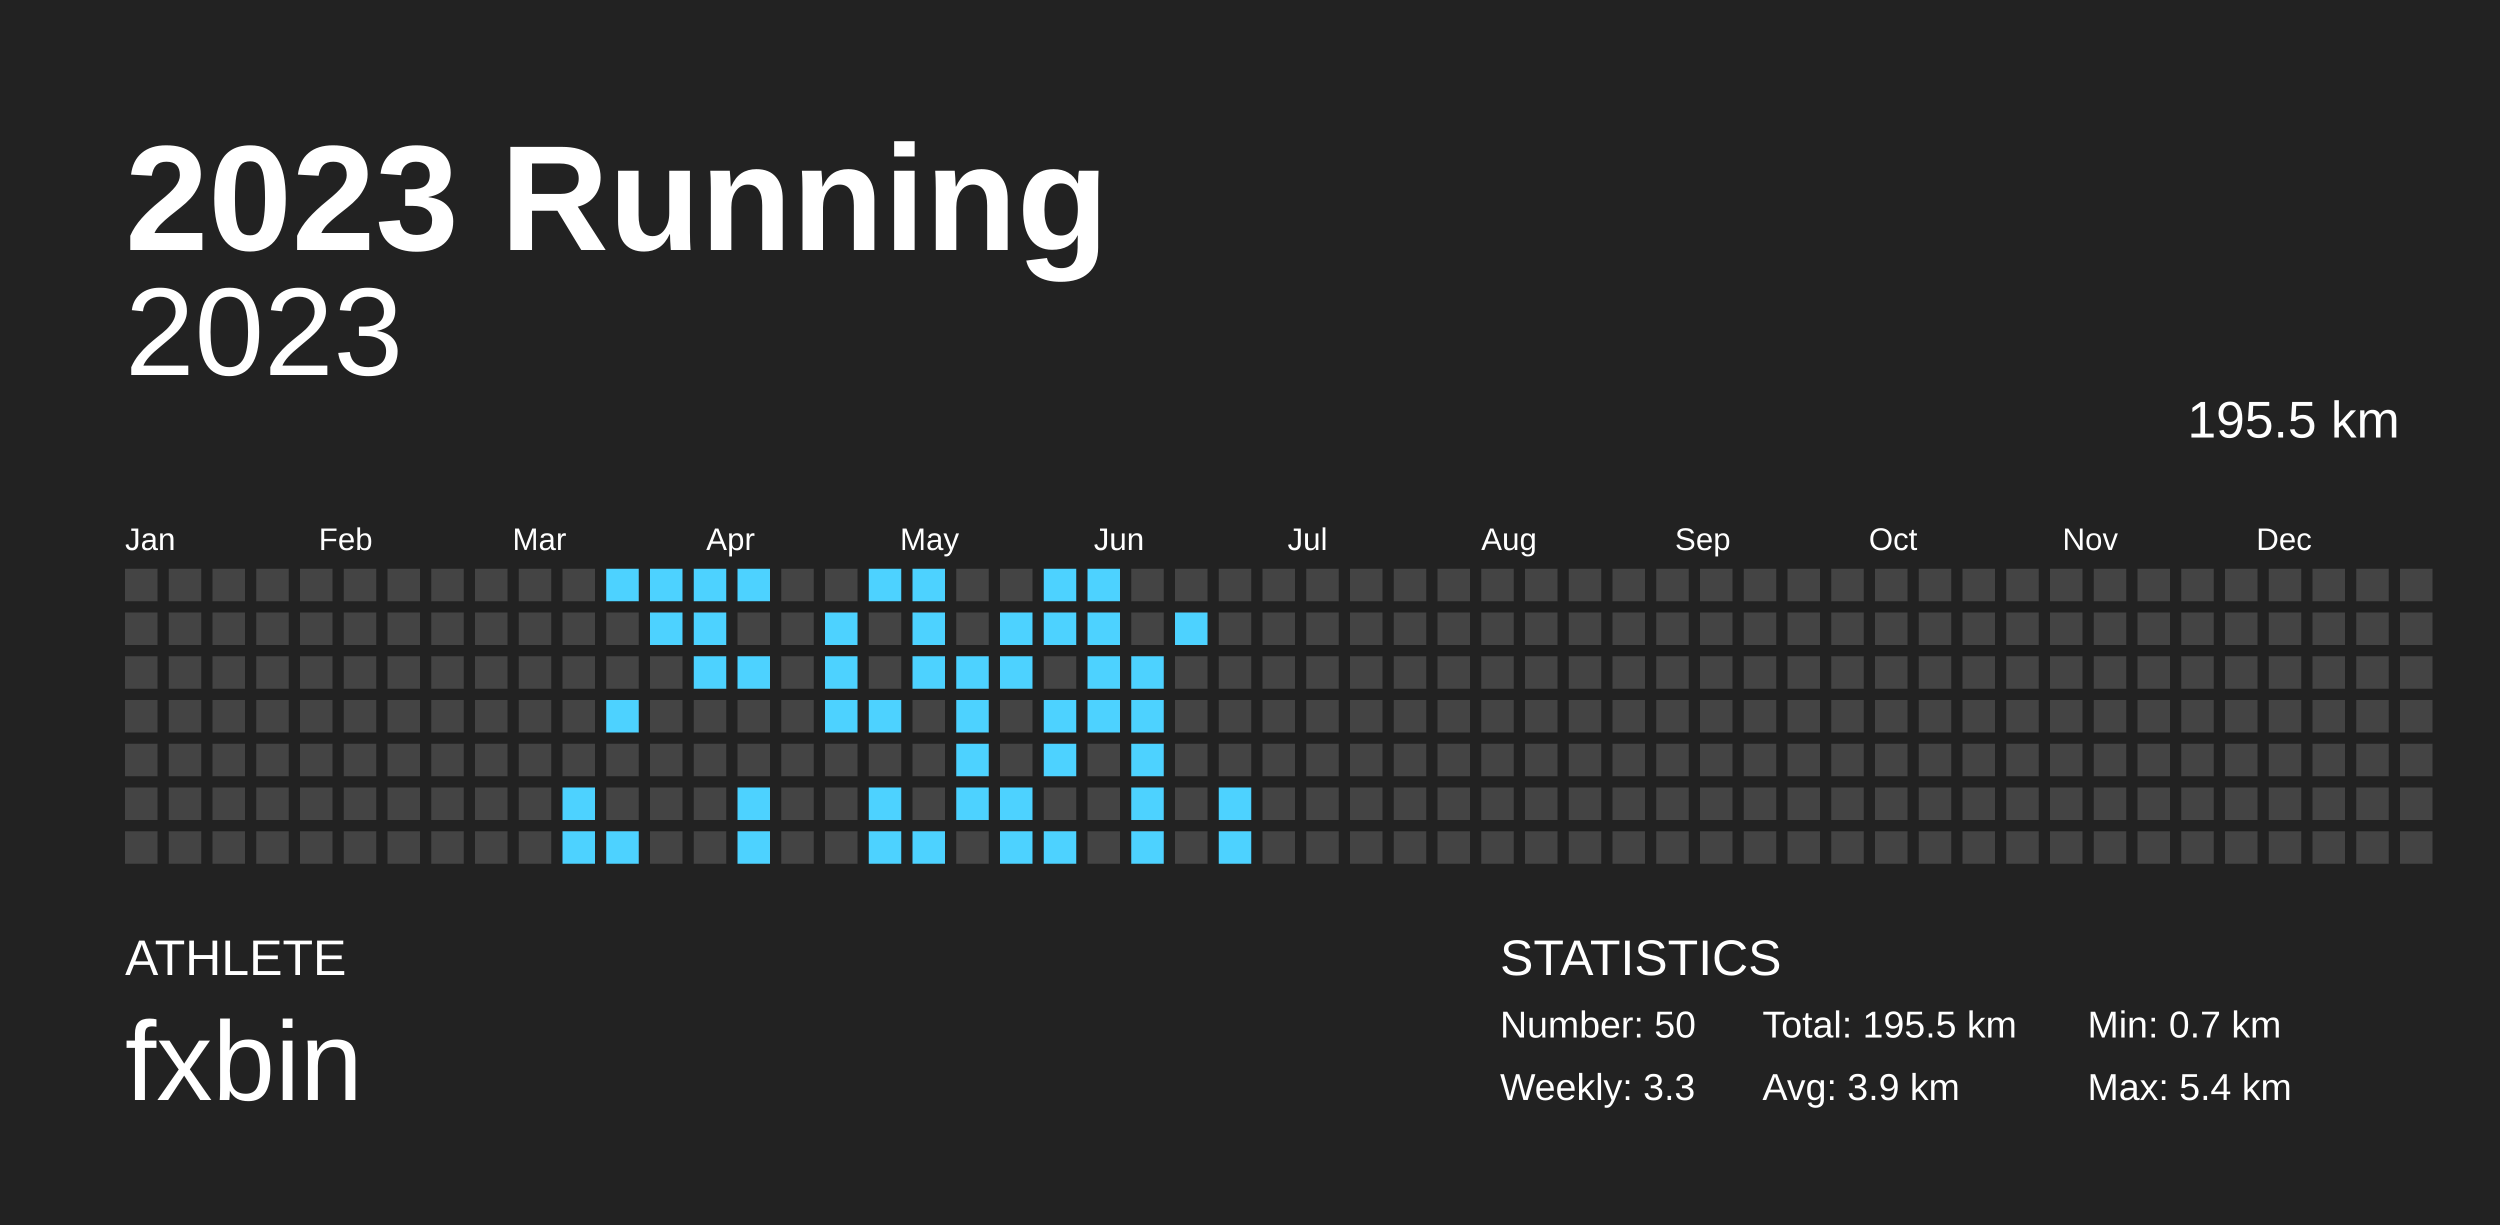
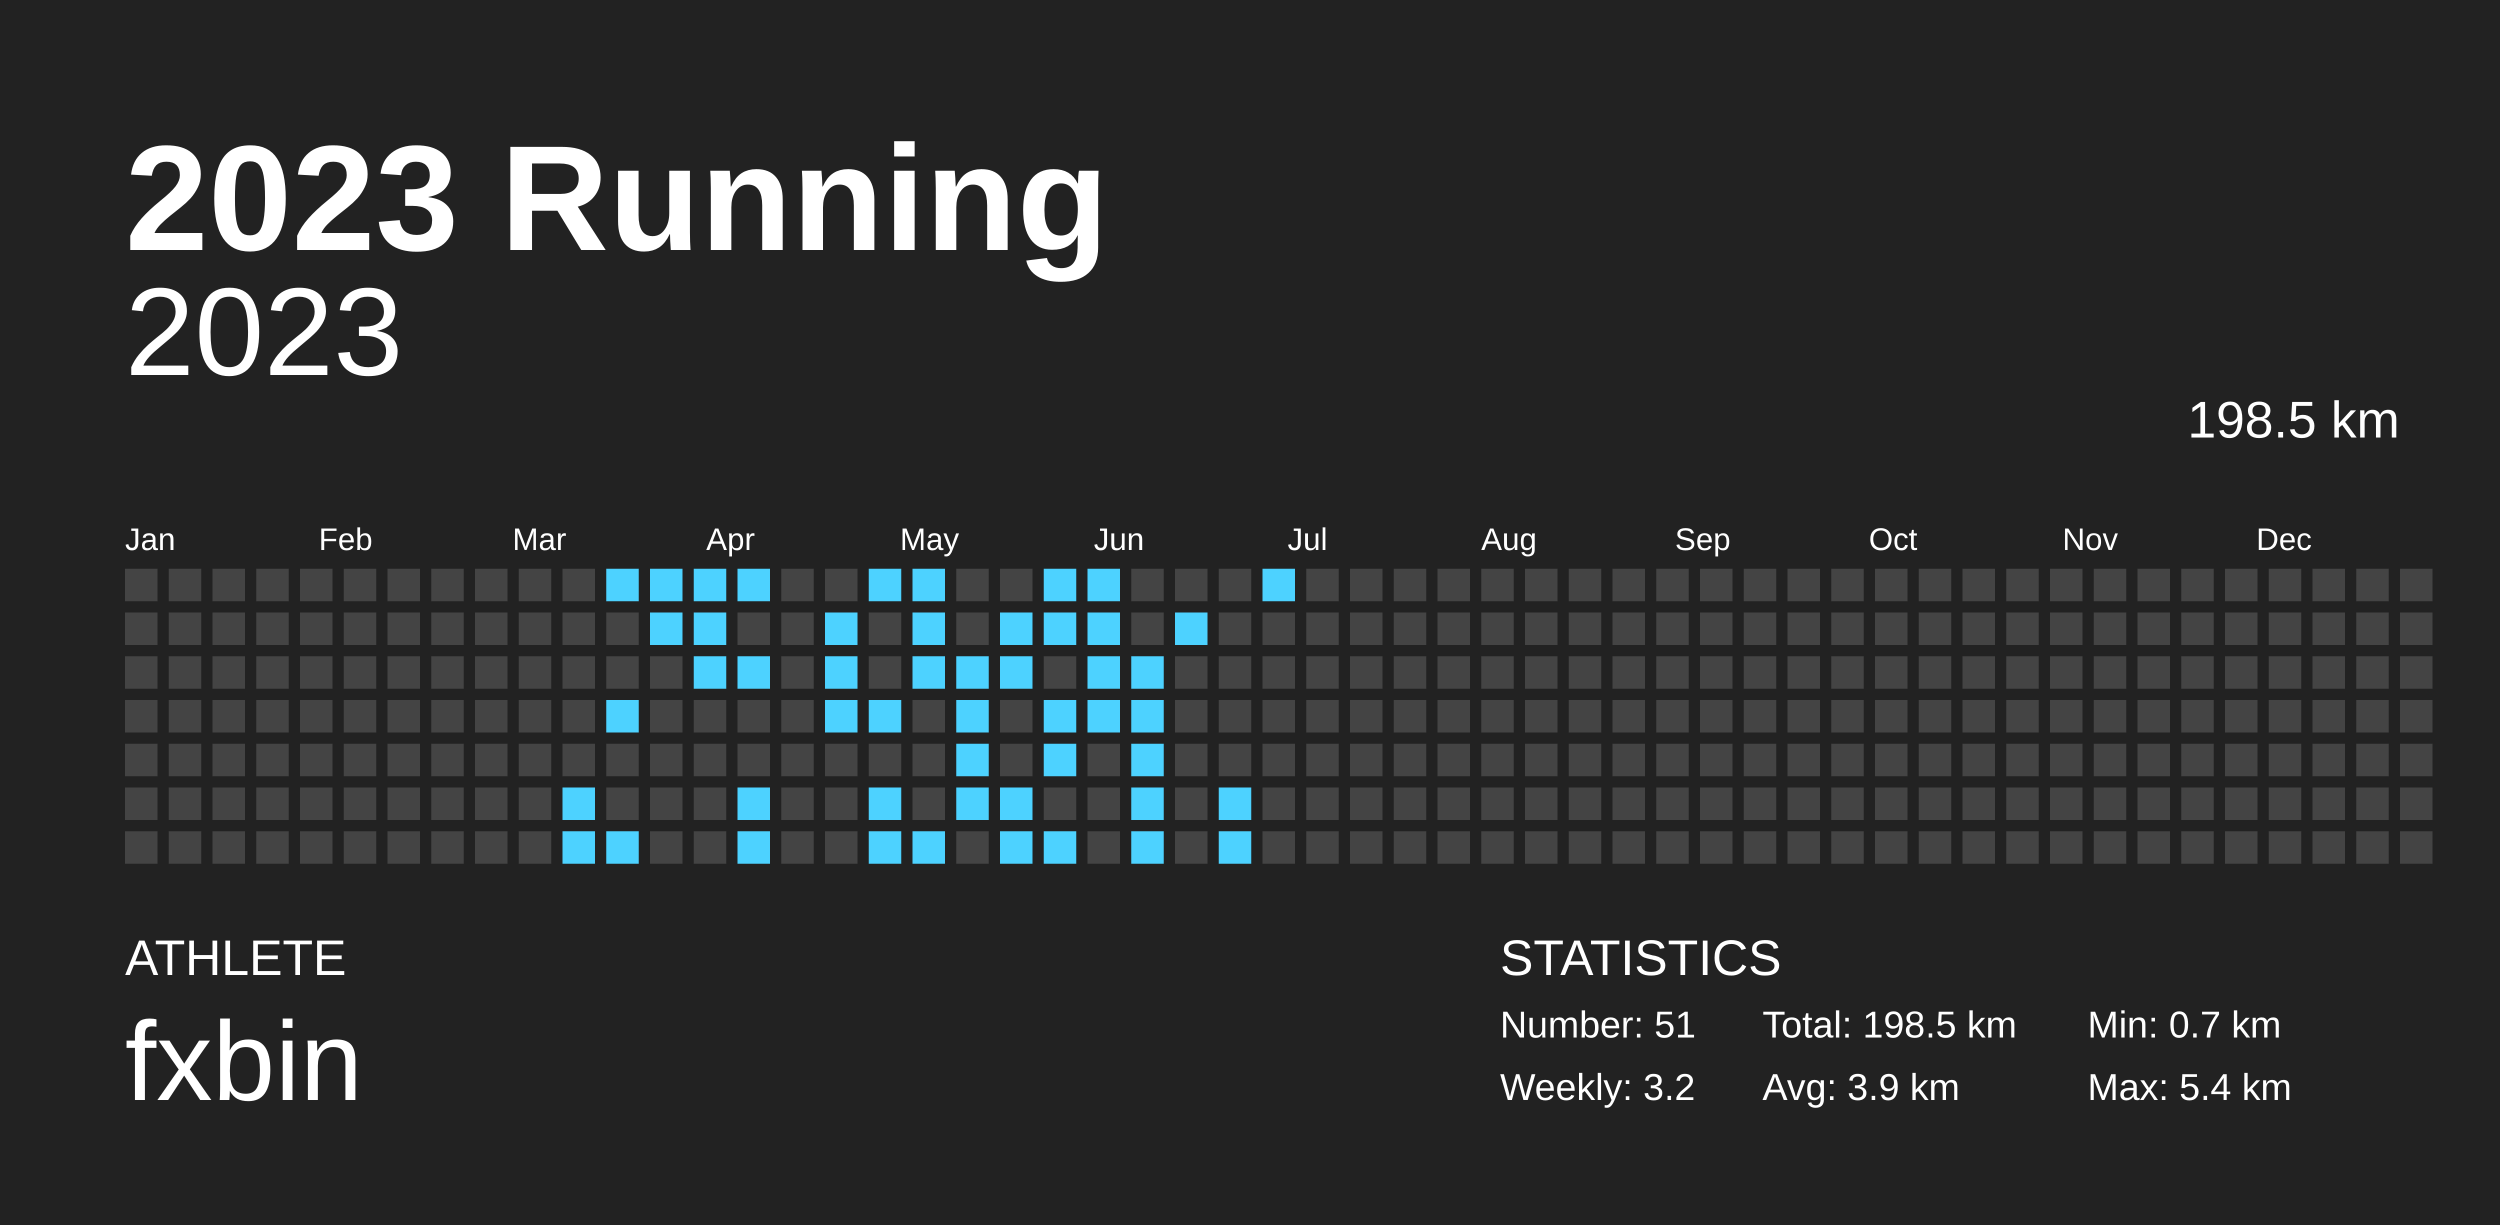
<svg xmlns="http://www.w3.org/2000/svg" baseProfile="full" height="98mm" version="1.1" viewBox="0,0,200,98" width="200mm">
  <defs />
  <rect fill="#222222" height="98" width="200" x="0" y="0" />
  <text fill="#FFFFFF" style="font-size:12px; font-family:Arial; font-weight:bold;" x="10" y="20">2023 Running</text>
  <text fill="#FFFFFF" style="font-size:4px; font-family:Arial" x="10" y="78">ATHLETE</text>
  <text fill="#FFFFFF" style="font-size:9px; font-family:Arial" x="10" y="88">fxbin</text>
  <text fill="#FFFFFF" style="font-size:4px; font-family:Arial" x="120" y="78">STATISTICS</text>
-   <text fill="#FFFFFF" style="font-size:3px; font-family:Arial" x="120" y="83">Number: 50</text>
-   <text fill="#FFFFFF" style="font-size:3px; font-family:Arial" x="120" y="88">Weekly: 3.3</text>
-   <text fill="#FFFFFF" style="font-size:3px; font-family:Arial" x="141" y="83">Total: 195.5 km</text>
+   <text fill="#FFFFFF" style="font-size:3px; font-family:Arial" x="120" y="83">Number: 51</text>
+   <text fill="#FFFFFF" style="font-size:3px; font-family:Arial" x="120" y="88">Weekly: 3.2</text>
+   <text fill="#FFFFFF" style="font-size:3px; font-family:Arial" x="141" y="83">Total: 198.5 km</text>
  <text fill="#FFFFFF" style="font-size:3px; font-family:Arial" x="141" y="88">Avg: 3.9 km</text>
  <text fill="#FFFFFF" style="font-size:3px; font-family:Arial" x="167" y="83">Min: 0.7 km</text>
  <text fill="#FFFFFF" style="font-size:3px; font-family:Arial" x="167" y="88">Max: 5.4 km</text>
  <text alignment-baseline="hanging" fill="#FFFFFF" style="font-size:10.0px; font-family:Arial;" x="10" y="30">2023</text>
-   <text alignment-baseline="hanging" fill="#FFFFFF" style="font-size:4.125px; font-family:Arial;" x="175" y="35">195.5 km</text>
+   <text alignment-baseline="hanging" fill="#FFFFFF" style="font-size:4.125px; font-family:Arial;" x="175" y="35">198.5 km</text>
  <text fill="#FFFFFF" style="font-size:2.5px; font-family:Arial" x="10.0" y="44">Jan</text>
  <text fill="#FFFFFF" style="font-size:2.5px; font-family:Arial" x="25.5" y="44">Feb</text>
  <text fill="#FFFFFF" style="font-size:2.5px; font-family:Arial" x="41.0" y="44">Mar</text>
  <text fill="#FFFFFF" style="font-size:2.5px; font-family:Arial" x="56.5" y="44">Apr</text>
  <text fill="#FFFFFF" style="font-size:2.5px; font-family:Arial" x="72.0" y="44">May</text>
  <text fill="#FFFFFF" style="font-size:2.5px; font-family:Arial" x="87.5" y="44">Jun</text>
  <text fill="#FFFFFF" style="font-size:2.5px; font-family:Arial" x="103.0" y="44">Jul</text>
  <text fill="#FFFFFF" style="font-size:2.5px; font-family:Arial" x="118.5" y="44">Aug</text>
  <text fill="#FFFFFF" style="font-size:2.5px; font-family:Arial" x="134.0" y="44">Sep</text>
  <text fill="#FFFFFF" style="font-size:2.5px; font-family:Arial" x="149.5" y="44">Oct</text>
  <text fill="#FFFFFF" style="font-size:2.5px; font-family:Arial" x="165.0" y="44">Nov</text>
  <text fill="#FFFFFF" style="font-size:2.5px; font-family:Arial" x="180.5" y="44">Dec</text>
  <rect fill="#444444" height="2.6" width="2.6" x="10.0" y="45.5" />
  <rect fill="#444444" height="2.6" width="2.6" x="10.0" y="49.0" />
  <rect fill="#444444" height="2.6" width="2.6" x="10.0" y="52.5" />
  <rect fill="#444444" height="2.6" width="2.6" x="10.0" y="56.0" />
  <rect fill="#444444" height="2.6" width="2.6" x="10.0" y="59.5" />
  <rect fill="#444444" height="2.6" width="2.6" x="10.0" y="63.0" />
  <rect fill="#444444" height="2.6" width="2.6" x="10.0" y="66.5" />
  <rect fill="#444444" height="2.6" width="2.6" x="13.5" y="45.5" />
  <rect fill="#444444" height="2.6" width="2.6" x="13.5" y="49.0" />
  <rect fill="#444444" height="2.6" width="2.6" x="13.5" y="52.5" />
  <rect fill="#444444" height="2.6" width="2.6" x="13.5" y="56.0" />
  <rect fill="#444444" height="2.6" width="2.6" x="13.5" y="59.5" />
  <rect fill="#444444" height="2.6" width="2.6" x="13.5" y="63.0" />
  <rect fill="#444444" height="2.6" width="2.6" x="13.5" y="66.5" />
  <rect fill="#444444" height="2.6" width="2.6" x="17.0" y="45.5" />
  <rect fill="#444444" height="2.6" width="2.6" x="17.0" y="49.0" />
  <rect fill="#444444" height="2.6" width="2.6" x="17.0" y="52.5" />
  <rect fill="#444444" height="2.6" width="2.6" x="17.0" y="56.0" />
  <rect fill="#444444" height="2.6" width="2.6" x="17.0" y="59.5" />
  <rect fill="#444444" height="2.6" width="2.6" x="17.0" y="63.0" />
  <rect fill="#444444" height="2.6" width="2.6" x="17.0" y="66.5" />
  <rect fill="#444444" height="2.6" width="2.6" x="20.5" y="45.5" />
  <rect fill="#444444" height="2.6" width="2.6" x="20.5" y="49.0" />
  <rect fill="#444444" height="2.6" width="2.6" x="20.5" y="52.5" />
  <rect fill="#444444" height="2.6" width="2.6" x="20.5" y="56.0" />
  <rect fill="#444444" height="2.6" width="2.6" x="20.5" y="59.5" />
  <rect fill="#444444" height="2.6" width="2.6" x="20.5" y="63.0" />
  <rect fill="#444444" height="2.6" width="2.6" x="20.5" y="66.5" />
  <rect fill="#444444" height="2.6" width="2.6" x="24.0" y="45.5" />
  <rect fill="#444444" height="2.6" width="2.6" x="24.0" y="49.0" />
  <rect fill="#444444" height="2.6" width="2.6" x="24.0" y="52.5" />
  <rect fill="#444444" height="2.6" width="2.6" x="24.0" y="56.0" />
  <rect fill="#444444" height="2.6" width="2.6" x="24.0" y="59.5" />
  <rect fill="#444444" height="2.6" width="2.6" x="24.0" y="63.0" />
  <rect fill="#444444" height="2.6" width="2.6" x="24.0" y="66.5" />
  <rect fill="#444444" height="2.6" width="2.6" x="27.5" y="45.5" />
  <rect fill="#444444" height="2.6" width="2.6" x="27.5" y="49.0" />
  <rect fill="#444444" height="2.6" width="2.6" x="27.5" y="52.5" />
  <rect fill="#444444" height="2.6" width="2.6" x="27.5" y="56.0" />
  <rect fill="#444444" height="2.6" width="2.6" x="27.5" y="59.5" />
  <rect fill="#444444" height="2.6" width="2.6" x="27.5" y="63.0" />
  <rect fill="#444444" height="2.6" width="2.6" x="27.5" y="66.5" />
  <rect fill="#444444" height="2.6" width="2.6" x="31.0" y="45.5" />
  <rect fill="#444444" height="2.6" width="2.6" x="31.0" y="49.0" />
  <rect fill="#444444" height="2.6" width="2.6" x="31.0" y="52.5" />
  <rect fill="#444444" height="2.6" width="2.6" x="31.0" y="56.0" />
  <rect fill="#444444" height="2.6" width="2.6" x="31.0" y="59.5" />
  <rect fill="#444444" height="2.6" width="2.6" x="31.0" y="63.0" />
  <rect fill="#444444" height="2.6" width="2.6" x="31.0" y="66.5" />
  <rect fill="#444444" height="2.6" width="2.6" x="34.5" y="45.5" />
  <rect fill="#444444" height="2.6" width="2.6" x="34.5" y="49.0" />
  <rect fill="#444444" height="2.6" width="2.6" x="34.5" y="52.5" />
  <rect fill="#444444" height="2.6" width="2.6" x="34.5" y="56.0" />
  <rect fill="#444444" height="2.6" width="2.6" x="34.5" y="59.5" />
  <rect fill="#444444" height="2.6" width="2.6" x="34.5" y="63.0" />
  <rect fill="#444444" height="2.6" width="2.6" x="34.5" y="66.5" />
  <rect fill="#444444" height="2.6" width="2.6" x="38.0" y="45.5" />
  <rect fill="#444444" height="2.6" width="2.6" x="38.0" y="49.0" />
  <rect fill="#444444" height="2.6" width="2.6" x="38.0" y="52.5" />
  <rect fill="#444444" height="2.6" width="2.6" x="38.0" y="56.0" />
  <rect fill="#444444" height="2.6" width="2.6" x="38.0" y="59.5" />
  <rect fill="#444444" height="2.6" width="2.6" x="38.0" y="63.0" />
  <rect fill="#444444" height="2.6" width="2.6" x="38.0" y="66.5" />
  <rect fill="#444444" height="2.6" width="2.6" x="41.5" y="45.5" />
  <rect fill="#444444" height="2.6" width="2.6" x="41.5" y="49.0" />
  <rect fill="#444444" height="2.6" width="2.6" x="41.5" y="52.5" />
  <rect fill="#444444" height="2.6" width="2.6" x="41.5" y="56.0" />
  <rect fill="#444444" height="2.6" width="2.6" x="41.5" y="59.5" />
  <rect fill="#444444" height="2.6" width="2.6" x="41.5" y="63.0" />
  <rect fill="#444444" height="2.6" width="2.6" x="41.5" y="66.5" />
  <rect fill="#444444" height="2.6" width="2.6" x="45.0" y="45.5" />
  <rect fill="#444444" height="2.6" width="2.6" x="45.0" y="49.0" />
  <rect fill="#444444" height="2.6" width="2.6" x="45.0" y="52.5" />
  <rect fill="#444444" height="2.6" width="2.6" x="45.0" y="56.0" />
  <rect fill="#444444" height="2.6" width="2.6" x="45.0" y="59.5" />
  <rect fill="#4dd2ff" height="2.6" width="2.6" x="45.0" y="63.0" />
  <rect fill="#4dd2ff" height="2.6" width="2.6" x="45.0" y="66.5" />
  <rect fill="#4dd2ff" height="2.6" width="2.6" x="48.5" y="45.5" />
  <rect fill="#444444" height="2.6" width="2.6" x="48.5" y="49.0" />
  <rect fill="#444444" height="2.6" width="2.6" x="48.5" y="52.5" />
  <rect fill="#4dd2ff" height="2.6" width="2.6" x="48.5" y="56.0" />
  <rect fill="#444444" height="2.6" width="2.6" x="48.5" y="59.5" />
  <rect fill="#444444" height="2.6" width="2.6" x="48.5" y="63.0" />
  <rect fill="#4dd2ff" height="2.6" width="2.6" x="48.5" y="66.5" />
  <rect fill="#4dd2ff" height="2.6" width="2.6" x="52.0" y="45.5" />
  <rect fill="#4dd2ff" height="2.6" width="2.6" x="52.0" y="49.0" />
  <rect fill="#444444" height="2.6" width="2.6" x="52.0" y="52.5" />
  <rect fill="#444444" height="2.6" width="2.6" x="52.0" y="56.0" />
  <rect fill="#444444" height="2.6" width="2.6" x="52.0" y="59.5" />
  <rect fill="#444444" height="2.6" width="2.6" x="52.0" y="63.0" />
  <rect fill="#444444" height="2.6" width="2.6" x="52.0" y="66.5" />
  <rect fill="#4dd2ff" height="2.6" width="2.6" x="55.5" y="45.5" />
  <rect fill="#4dd2ff" height="2.6" width="2.6" x="55.5" y="49.0" />
  <rect fill="#4dd2ff" height="2.6" width="2.6" x="55.5" y="52.5" />
  <rect fill="#444444" height="2.6" width="2.6" x="55.5" y="56.0" />
  <rect fill="#444444" height="2.6" width="2.6" x="55.5" y="59.5" />
  <rect fill="#444444" height="2.6" width="2.6" x="55.5" y="63.0" />
  <rect fill="#444444" height="2.6" width="2.6" x="55.5" y="66.5" />
  <rect fill="#4dd2ff" height="2.6" width="2.6" x="59.0" y="45.5" />
  <rect fill="#444444" height="2.6" width="2.6" x="59.0" y="49.0" />
  <rect fill="#4dd2ff" height="2.6" width="2.6" x="59.0" y="52.5" />
  <rect fill="#444444" height="2.6" width="2.6" x="59.0" y="56.0" />
  <rect fill="#444444" height="2.6" width="2.6" x="59.0" y="59.5" />
  <rect fill="#4dd2ff" height="2.6" width="2.6" x="59.0" y="63.0" />
  <rect fill="#4dd2ff" height="2.6" width="2.6" x="59.0" y="66.5" />
  <rect fill="#444444" height="2.6" width="2.6" x="62.5" y="45.5" />
  <rect fill="#444444" height="2.6" width="2.6" x="62.5" y="49.0" />
  <rect fill="#444444" height="2.6" width="2.6" x="62.5" y="52.5" />
  <rect fill="#444444" height="2.6" width="2.6" x="62.5" y="56.0" />
  <rect fill="#444444" height="2.6" width="2.6" x="62.5" y="59.5" />
  <rect fill="#444444" height="2.6" width="2.6" x="62.5" y="63.0" />
  <rect fill="#444444" height="2.6" width="2.6" x="62.5" y="66.5" />
  <rect fill="#444444" height="2.6" width="2.6" x="66.0" y="45.5" />
  <rect fill="#4dd2ff" height="2.6" width="2.6" x="66.0" y="49.0" />
  <rect fill="#4dd2ff" height="2.6" width="2.6" x="66.0" y="52.5" />
  <rect fill="#4dd2ff" height="2.6" width="2.6" x="66.0" y="56.0" />
  <rect fill="#444444" height="2.6" width="2.6" x="66.0" y="59.5" />
  <rect fill="#444444" height="2.6" width="2.6" x="66.0" y="63.0" />
  <rect fill="#444444" height="2.6" width="2.6" x="66.0" y="66.5" />
  <rect fill="#4dd2ff" height="2.6" width="2.6" x="69.5" y="45.5" />
  <rect fill="#444444" height="2.6" width="2.6" x="69.5" y="49.0" />
  <rect fill="#444444" height="2.6" width="2.6" x="69.5" y="52.5" />
  <rect fill="#4dd2ff" height="2.6" width="2.6" x="69.5" y="56.0" />
  <rect fill="#444444" height="2.6" width="2.6" x="69.5" y="59.5" />
  <rect fill="#4dd2ff" height="2.6" width="2.6" x="69.5" y="63.0" />
  <rect fill="#4dd2ff" height="2.6" width="2.6" x="69.5" y="66.5" />
  <rect fill="#4dd2ff" height="2.6" width="2.6" x="73.0" y="45.5" />
  <rect fill="#4dd2ff" height="2.6" width="2.6" x="73.0" y="49.0" />
  <rect fill="#4dd2ff" height="2.6" width="2.6" x="73.0" y="52.5" />
  <rect fill="#444444" height="2.6" width="2.6" x="73.0" y="56.0" />
  <rect fill="#444444" height="2.6" width="2.6" x="73.0" y="59.5" />
  <rect fill="#444444" height="2.6" width="2.6" x="73.0" y="63.0" />
  <rect fill="#4dd2ff" height="2.6" width="2.6" x="73.0" y="66.5" />
  <rect fill="#444444" height="2.6" width="2.6" x="76.5" y="45.5" />
  <rect fill="#444444" height="2.6" width="2.6" x="76.5" y="49.0" />
  <rect fill="#4dd2ff" height="2.6" width="2.6" x="76.5" y="52.5" />
  <rect fill="#4dd2ff" height="2.6" width="2.6" x="76.5" y="56.0" />
  <rect fill="#4dd2ff" height="2.6" width="2.6" x="76.5" y="59.5" />
  <rect fill="#4dd2ff" height="2.6" width="2.6" x="76.5" y="63.0" />
  <rect fill="#444444" height="2.6" width="2.6" x="76.5" y="66.5" />
  <rect fill="#444444" height="2.6" width="2.6" x="80.0" y="45.5" />
  <rect fill="#4dd2ff" height="2.6" width="2.6" x="80.0" y="49.0" />
  <rect fill="#4dd2ff" height="2.6" width="2.6" x="80.0" y="52.5" />
  <rect fill="#444444" height="2.6" width="2.6" x="80.0" y="56.0" />
  <rect fill="#444444" height="2.6" width="2.6" x="80.0" y="59.5" />
  <rect fill="#4dd2ff" height="2.6" width="2.6" x="80.0" y="63.0" />
  <rect fill="#4dd2ff" height="2.6" width="2.6" x="80.0" y="66.5" />
  <rect fill="#4dd2ff" height="2.6" width="2.6" x="83.5" y="45.5" />
  <rect fill="#4dd2ff" height="2.6" width="2.6" x="83.5" y="49.0" />
  <rect fill="#444444" height="2.6" width="2.6" x="83.5" y="52.5" />
  <rect fill="#4dd2ff" height="2.6" width="2.6" x="83.5" y="56.0" />
  <rect fill="#4dd2ff" height="2.6" width="2.6" x="83.5" y="59.5" />
  <rect fill="#444444" height="2.6" width="2.6" x="83.5" y="63.0" />
  <rect fill="#4dd2ff" height="2.6" width="2.6" x="83.5" y="66.5" />
  <rect fill="#4dd2ff" height="2.6" width="2.6" x="87.0" y="45.5" />
  <rect fill="#4dd2ff" height="2.6" width="2.6" x="87.0" y="49.0" />
  <rect fill="#4dd2ff" height="2.6" width="2.6" x="87.0" y="52.5" />
  <rect fill="#4dd2ff" height="2.6" width="2.6" x="87.0" y="56.0" />
  <rect fill="#444444" height="2.6" width="2.6" x="87.0" y="59.5" />
  <rect fill="#444444" height="2.6" width="2.6" x="87.0" y="63.0" />
  <rect fill="#444444" height="2.6" width="2.6" x="87.0" y="66.5" />
  <rect fill="#444444" height="2.6" width="2.6" x="90.5" y="45.5" />
  <rect fill="#444444" height="2.6" width="2.6" x="90.5" y="49.0" />
  <rect fill="#4dd2ff" height="2.6" width="2.6" x="90.5" y="52.5" />
  <rect fill="#4dd2ff" height="2.6" width="2.6" x="90.5" y="56.0" />
  <rect fill="#4dd2ff" height="2.6" width="2.6" x="90.5" y="59.5" />
  <rect fill="#4dd2ff" height="2.6" width="2.6" x="90.5" y="63.0" />
  <rect fill="#4dd2ff" height="2.6" width="2.6" x="90.5" y="66.5" />
  <rect fill="#444444" height="2.6" width="2.6" x="94.0" y="45.5" />
  <rect fill="#4dd2ff" height="2.6" width="2.6" x="94.0" y="49.0" />
  <rect fill="#444444" height="2.6" width="2.6" x="94.0" y="52.5" />
  <rect fill="#444444" height="2.6" width="2.6" x="94.0" y="56.0" />
  <rect fill="#444444" height="2.6" width="2.6" x="94.0" y="59.5" />
  <rect fill="#444444" height="2.6" width="2.6" x="94.0" y="63.0" />
  <rect fill="#444444" height="2.6" width="2.6" x="94.0" y="66.5" />
  <rect fill="#444444" height="2.6" width="2.6" x="97.5" y="45.5" />
  <rect fill="#444444" height="2.6" width="2.6" x="97.5" y="49.0" />
  <rect fill="#444444" height="2.6" width="2.6" x="97.5" y="52.5" />
  <rect fill="#444444" height="2.6" width="2.6" x="97.5" y="56.0" />
  <rect fill="#444444" height="2.6" width="2.6" x="97.5" y="59.5" />
  <rect fill="#4dd2ff" height="2.6" width="2.6" x="97.5" y="63.0" />
  <rect fill="#4dd2ff" height="2.6" width="2.6" x="97.5" y="66.5" />
-   <rect fill="#444444" height="2.6" width="2.6" x="101.0" y="45.5" />
+   <rect fill="#4dd2ff" height="2.6" width="2.6" x="101.0" y="45.5" />
  <rect fill="#444444" height="2.6" width="2.6" x="101.0" y="49.0" />
  <rect fill="#444444" height="2.6" width="2.6" x="101.0" y="52.5" />
  <rect fill="#444444" height="2.6" width="2.6" x="101.0" y="56.0" />
  <rect fill="#444444" height="2.6" width="2.6" x="101.0" y="59.5" />
  <rect fill="#444444" height="2.6" width="2.6" x="101.0" y="63.0" />
  <rect fill="#444444" height="2.6" width="2.6" x="101.0" y="66.5" />
  <rect fill="#444444" height="2.6" width="2.6" x="104.5" y="45.5" />
  <rect fill="#444444" height="2.6" width="2.6" x="104.5" y="49.0" />
  <rect fill="#444444" height="2.6" width="2.6" x="104.5" y="52.5" />
  <rect fill="#444444" height="2.6" width="2.6" x="104.5" y="56.0" />
  <rect fill="#444444" height="2.6" width="2.6" x="104.5" y="59.5" />
  <rect fill="#444444" height="2.6" width="2.6" x="104.5" y="63.0" />
  <rect fill="#444444" height="2.6" width="2.6" x="104.5" y="66.5" />
  <rect fill="#444444" height="2.6" width="2.6" x="108.0" y="45.5" />
  <rect fill="#444444" height="2.6" width="2.6" x="108.0" y="49.0" />
  <rect fill="#444444" height="2.6" width="2.6" x="108.0" y="52.5" />
  <rect fill="#444444" height="2.6" width="2.6" x="108.0" y="56.0" />
  <rect fill="#444444" height="2.6" width="2.6" x="108.0" y="59.5" />
  <rect fill="#444444" height="2.6" width="2.6" x="108.0" y="63.0" />
  <rect fill="#444444" height="2.6" width="2.6" x="108.0" y="66.5" />
  <rect fill="#444444" height="2.6" width="2.6" x="111.5" y="45.5" />
  <rect fill="#444444" height="2.6" width="2.6" x="111.5" y="49.0" />
  <rect fill="#444444" height="2.6" width="2.6" x="111.5" y="52.5" />
  <rect fill="#444444" height="2.6" width="2.6" x="111.5" y="56.0" />
  <rect fill="#444444" height="2.6" width="2.6" x="111.5" y="59.5" />
  <rect fill="#444444" height="2.6" width="2.6" x="111.5" y="63.0" />
  <rect fill="#444444" height="2.6" width="2.6" x="111.5" y="66.5" />
  <rect fill="#444444" height="2.6" width="2.6" x="115.0" y="45.5" />
  <rect fill="#444444" height="2.6" width="2.6" x="115.0" y="49.0" />
  <rect fill="#444444" height="2.6" width="2.6" x="115.0" y="52.5" />
  <rect fill="#444444" height="2.6" width="2.6" x="115.0" y="56.0" />
  <rect fill="#444444" height="2.6" width="2.6" x="115.0" y="59.5" />
  <rect fill="#444444" height="2.6" width="2.6" x="115.0" y="63.0" />
  <rect fill="#444444" height="2.6" width="2.6" x="115.0" y="66.5" />
  <rect fill="#444444" height="2.6" width="2.6" x="118.5" y="45.5" />
  <rect fill="#444444" height="2.6" width="2.6" x="118.5" y="49.0" />
  <rect fill="#444444" height="2.6" width="2.6" x="118.5" y="52.5" />
  <rect fill="#444444" height="2.6" width="2.6" x="118.5" y="56.0" />
  <rect fill="#444444" height="2.6" width="2.6" x="118.5" y="59.5" />
  <rect fill="#444444" height="2.6" width="2.6" x="118.5" y="63.0" />
  <rect fill="#444444" height="2.6" width="2.6" x="118.5" y="66.5" />
  <rect fill="#444444" height="2.6" width="2.6" x="122.0" y="45.5" />
  <rect fill="#444444" height="2.6" width="2.6" x="122.0" y="49.0" />
  <rect fill="#444444" height="2.6" width="2.6" x="122.0" y="52.5" />
  <rect fill="#444444" height="2.6" width="2.6" x="122.0" y="56.0" />
  <rect fill="#444444" height="2.6" width="2.6" x="122.0" y="59.5" />
  <rect fill="#444444" height="2.6" width="2.6" x="122.0" y="63.0" />
  <rect fill="#444444" height="2.6" width="2.6" x="122.0" y="66.5" />
  <rect fill="#444444" height="2.6" width="2.6" x="125.5" y="45.5" />
  <rect fill="#444444" height="2.6" width="2.6" x="125.5" y="49.0" />
  <rect fill="#444444" height="2.6" width="2.6" x="125.5" y="52.5" />
  <rect fill="#444444" height="2.6" width="2.6" x="125.5" y="56.0" />
  <rect fill="#444444" height="2.6" width="2.6" x="125.5" y="59.5" />
  <rect fill="#444444" height="2.6" width="2.6" x="125.5" y="63.0" />
  <rect fill="#444444" height="2.6" width="2.6" x="125.5" y="66.5" />
  <rect fill="#444444" height="2.6" width="2.6" x="129.0" y="45.5" />
  <rect fill="#444444" height="2.6" width="2.6" x="129.0" y="49.0" />
  <rect fill="#444444" height="2.6" width="2.6" x="129.0" y="52.5" />
  <rect fill="#444444" height="2.6" width="2.6" x="129.0" y="56.0" />
  <rect fill="#444444" height="2.6" width="2.6" x="129.0" y="59.5" />
  <rect fill="#444444" height="2.6" width="2.6" x="129.0" y="63.0" />
  <rect fill="#444444" height="2.6" width="2.6" x="129.0" y="66.5" />
  <rect fill="#444444" height="2.6" width="2.6" x="132.5" y="45.5" />
  <rect fill="#444444" height="2.6" width="2.6" x="132.5" y="49.0" />
  <rect fill="#444444" height="2.6" width="2.6" x="132.5" y="52.5" />
  <rect fill="#444444" height="2.6" width="2.6" x="132.5" y="56.0" />
  <rect fill="#444444" height="2.6" width="2.6" x="132.5" y="59.5" />
  <rect fill="#444444" height="2.6" width="2.6" x="132.5" y="63.0" />
  <rect fill="#444444" height="2.6" width="2.6" x="132.5" y="66.5" />
  <rect fill="#444444" height="2.6" width="2.6" x="136.0" y="45.5" />
  <rect fill="#444444" height="2.6" width="2.6" x="136.0" y="49.0" />
  <rect fill="#444444" height="2.6" width="2.6" x="136.0" y="52.5" />
  <rect fill="#444444" height="2.6" width="2.6" x="136.0" y="56.0" />
  <rect fill="#444444" height="2.6" width="2.6" x="136.0" y="59.5" />
  <rect fill="#444444" height="2.6" width="2.6" x="136.0" y="63.0" />
  <rect fill="#444444" height="2.6" width="2.6" x="136.0" y="66.5" />
  <rect fill="#444444" height="2.6" width="2.6" x="139.5" y="45.5" />
  <rect fill="#444444" height="2.6" width="2.6" x="139.5" y="49.0" />
  <rect fill="#444444" height="2.6" width="2.6" x="139.5" y="52.5" />
  <rect fill="#444444" height="2.6" width="2.6" x="139.5" y="56.0" />
  <rect fill="#444444" height="2.6" width="2.6" x="139.5" y="59.5" />
  <rect fill="#444444" height="2.6" width="2.6" x="139.5" y="63.0" />
  <rect fill="#444444" height="2.6" width="2.6" x="139.5" y="66.5" />
  <rect fill="#444444" height="2.6" width="2.6" x="143.0" y="45.5" />
  <rect fill="#444444" height="2.6" width="2.6" x="143.0" y="49.0" />
  <rect fill="#444444" height="2.6" width="2.6" x="143.0" y="52.5" />
  <rect fill="#444444" height="2.6" width="2.6" x="143.0" y="56.0" />
  <rect fill="#444444" height="2.6" width="2.6" x="143.0" y="59.5" />
  <rect fill="#444444" height="2.6" width="2.6" x="143.0" y="63.0" />
  <rect fill="#444444" height="2.6" width="2.6" x="143.0" y="66.5" />
  <rect fill="#444444" height="2.6" width="2.6" x="146.5" y="45.5" />
  <rect fill="#444444" height="2.6" width="2.6" x="146.5" y="49.0" />
  <rect fill="#444444" height="2.6" width="2.6" x="146.5" y="52.5" />
  <rect fill="#444444" height="2.6" width="2.6" x="146.5" y="56.0" />
  <rect fill="#444444" height="2.6" width="2.6" x="146.5" y="59.5" />
  <rect fill="#444444" height="2.6" width="2.6" x="146.5" y="63.0" />
  <rect fill="#444444" height="2.6" width="2.6" x="146.5" y="66.5" />
  <rect fill="#444444" height="2.6" width="2.6" x="150.0" y="45.5" />
  <rect fill="#444444" height="2.6" width="2.6" x="150.0" y="49.0" />
  <rect fill="#444444" height="2.6" width="2.6" x="150.0" y="52.5" />
  <rect fill="#444444" height="2.6" width="2.6" x="150.0" y="56.0" />
  <rect fill="#444444" height="2.6" width="2.6" x="150.0" y="59.5" />
  <rect fill="#444444" height="2.6" width="2.6" x="150.0" y="63.0" />
  <rect fill="#444444" height="2.6" width="2.6" x="150.0" y="66.5" />
  <rect fill="#444444" height="2.6" width="2.6" x="153.5" y="45.5" />
  <rect fill="#444444" height="2.6" width="2.6" x="153.5" y="49.0" />
  <rect fill="#444444" height="2.6" width="2.6" x="153.5" y="52.5" />
  <rect fill="#444444" height="2.6" width="2.6" x="153.5" y="56.0" />
  <rect fill="#444444" height="2.6" width="2.6" x="153.5" y="59.5" />
  <rect fill="#444444" height="2.6" width="2.6" x="153.5" y="63.0" />
  <rect fill="#444444" height="2.6" width="2.6" x="153.5" y="66.5" />
  <rect fill="#444444" height="2.6" width="2.6" x="157.0" y="45.5" />
  <rect fill="#444444" height="2.6" width="2.6" x="157.0" y="49.0" />
  <rect fill="#444444" height="2.6" width="2.6" x="157.0" y="52.5" />
  <rect fill="#444444" height="2.6" width="2.6" x="157.0" y="56.0" />
  <rect fill="#444444" height="2.6" width="2.6" x="157.0" y="59.5" />
  <rect fill="#444444" height="2.6" width="2.6" x="157.0" y="63.0" />
  <rect fill="#444444" height="2.6" width="2.6" x="157.0" y="66.5" />
  <rect fill="#444444" height="2.6" width="2.6" x="160.5" y="45.5" />
  <rect fill="#444444" height="2.6" width="2.6" x="160.5" y="49.0" />
  <rect fill="#444444" height="2.6" width="2.6" x="160.5" y="52.5" />
  <rect fill="#444444" height="2.6" width="2.6" x="160.5" y="56.0" />
  <rect fill="#444444" height="2.6" width="2.6" x="160.5" y="59.5" />
  <rect fill="#444444" height="2.6" width="2.6" x="160.5" y="63.0" />
  <rect fill="#444444" height="2.6" width="2.6" x="160.5" y="66.5" />
  <rect fill="#444444" height="2.6" width="2.6" x="164.0" y="45.5" />
  <rect fill="#444444" height="2.6" width="2.6" x="164.0" y="49.0" />
  <rect fill="#444444" height="2.6" width="2.6" x="164.0" y="52.5" />
  <rect fill="#444444" height="2.6" width="2.6" x="164.0" y="56.0" />
  <rect fill="#444444" height="2.6" width="2.6" x="164.0" y="59.5" />
  <rect fill="#444444" height="2.6" width="2.6" x="164.0" y="63.0" />
  <rect fill="#444444" height="2.6" width="2.6" x="164.0" y="66.5" />
  <rect fill="#444444" height="2.6" width="2.6" x="167.5" y="45.5" />
  <rect fill="#444444" height="2.6" width="2.6" x="167.5" y="49.0" />
  <rect fill="#444444" height="2.6" width="2.6" x="167.5" y="52.5" />
  <rect fill="#444444" height="2.6" width="2.6" x="167.5" y="56.0" />
  <rect fill="#444444" height="2.6" width="2.6" x="167.5" y="59.5" />
  <rect fill="#444444" height="2.6" width="2.6" x="167.5" y="63.0" />
  <rect fill="#444444" height="2.6" width="2.6" x="167.5" y="66.5" />
  <rect fill="#444444" height="2.6" width="2.6" x="171.0" y="45.5" />
  <rect fill="#444444" height="2.6" width="2.6" x="171.0" y="49.0" />
  <rect fill="#444444" height="2.6" width="2.6" x="171.0" y="52.5" />
  <rect fill="#444444" height="2.6" width="2.6" x="171.0" y="56.0" />
  <rect fill="#444444" height="2.6" width="2.6" x="171.0" y="59.5" />
  <rect fill="#444444" height="2.6" width="2.6" x="171.0" y="63.0" />
  <rect fill="#444444" height="2.6" width="2.6" x="171.0" y="66.5" />
  <rect fill="#444444" height="2.6" width="2.6" x="174.5" y="45.5" />
  <rect fill="#444444" height="2.6" width="2.6" x="174.5" y="49.0" />
  <rect fill="#444444" height="2.6" width="2.6" x="174.5" y="52.5" />
  <rect fill="#444444" height="2.6" width="2.6" x="174.5" y="56.0" />
  <rect fill="#444444" height="2.6" width="2.6" x="174.5" y="59.5" />
  <rect fill="#444444" height="2.6" width="2.6" x="174.5" y="63.0" />
  <rect fill="#444444" height="2.6" width="2.6" x="174.5" y="66.5" />
  <rect fill="#444444" height="2.6" width="2.6" x="178.0" y="45.5" />
  <rect fill="#444444" height="2.6" width="2.6" x="178.0" y="49.0" />
  <rect fill="#444444" height="2.6" width="2.6" x="178.0" y="52.5" />
  <rect fill="#444444" height="2.6" width="2.6" x="178.0" y="56.0" />
  <rect fill="#444444" height="2.6" width="2.6" x="178.0" y="59.5" />
  <rect fill="#444444" height="2.6" width="2.6" x="178.0" y="63.0" />
  <rect fill="#444444" height="2.6" width="2.6" x="178.0" y="66.5" />
  <rect fill="#444444" height="2.6" width="2.6" x="181.5" y="45.5" />
  <rect fill="#444444" height="2.6" width="2.6" x="181.5" y="49.0" />
  <rect fill="#444444" height="2.6" width="2.6" x="181.5" y="52.5" />
  <rect fill="#444444" height="2.6" width="2.6" x="181.5" y="56.0" />
  <rect fill="#444444" height="2.6" width="2.6" x="181.5" y="59.5" />
  <rect fill="#444444" height="2.6" width="2.6" x="181.5" y="63.0" />
  <rect fill="#444444" height="2.6" width="2.6" x="181.5" y="66.5" />
  <rect fill="#444444" height="2.6" width="2.6" x="185.0" y="45.5" />
  <rect fill="#444444" height="2.6" width="2.6" x="185.0" y="49.0" />
  <rect fill="#444444" height="2.6" width="2.6" x="185.0" y="52.5" />
  <rect fill="#444444" height="2.6" width="2.6" x="185.0" y="56.0" />
  <rect fill="#444444" height="2.6" width="2.6" x="185.0" y="59.5" />
  <rect fill="#444444" height="2.6" width="2.6" x="185.0" y="63.0" />
  <rect fill="#444444" height="2.6" width="2.6" x="185.0" y="66.5" />
  <rect fill="#444444" height="2.6" width="2.6" x="188.5" y="45.5" />
  <rect fill="#444444" height="2.6" width="2.6" x="188.5" y="49.0" />
  <rect fill="#444444" height="2.6" width="2.6" x="188.5" y="52.5" />
  <rect fill="#444444" height="2.6" width="2.6" x="188.5" y="56.0" />
  <rect fill="#444444" height="2.6" width="2.6" x="188.5" y="59.5" />
  <rect fill="#444444" height="2.6" width="2.6" x="188.5" y="63.0" />
  <rect fill="#444444" height="2.6" width="2.6" x="188.5" y="66.5" />
  <rect fill="#444444" height="2.6" width="2.6" x="192.0" y="45.5" />
  <rect fill="#444444" height="2.6" width="2.6" x="192.0" y="49.0" />
  <rect fill="#444444" height="2.6" width="2.6" x="192.0" y="52.5" />
  <rect fill="#444444" height="2.6" width="2.6" x="192.0" y="56.0" />
  <rect fill="#444444" height="2.6" width="2.6" x="192.0" y="59.5" />
  <rect fill="#444444" height="2.6" width="2.6" x="192.0" y="63.0" />
  <rect fill="#444444" height="2.6" width="2.6" x="192.0" y="66.5" />
</svg>
